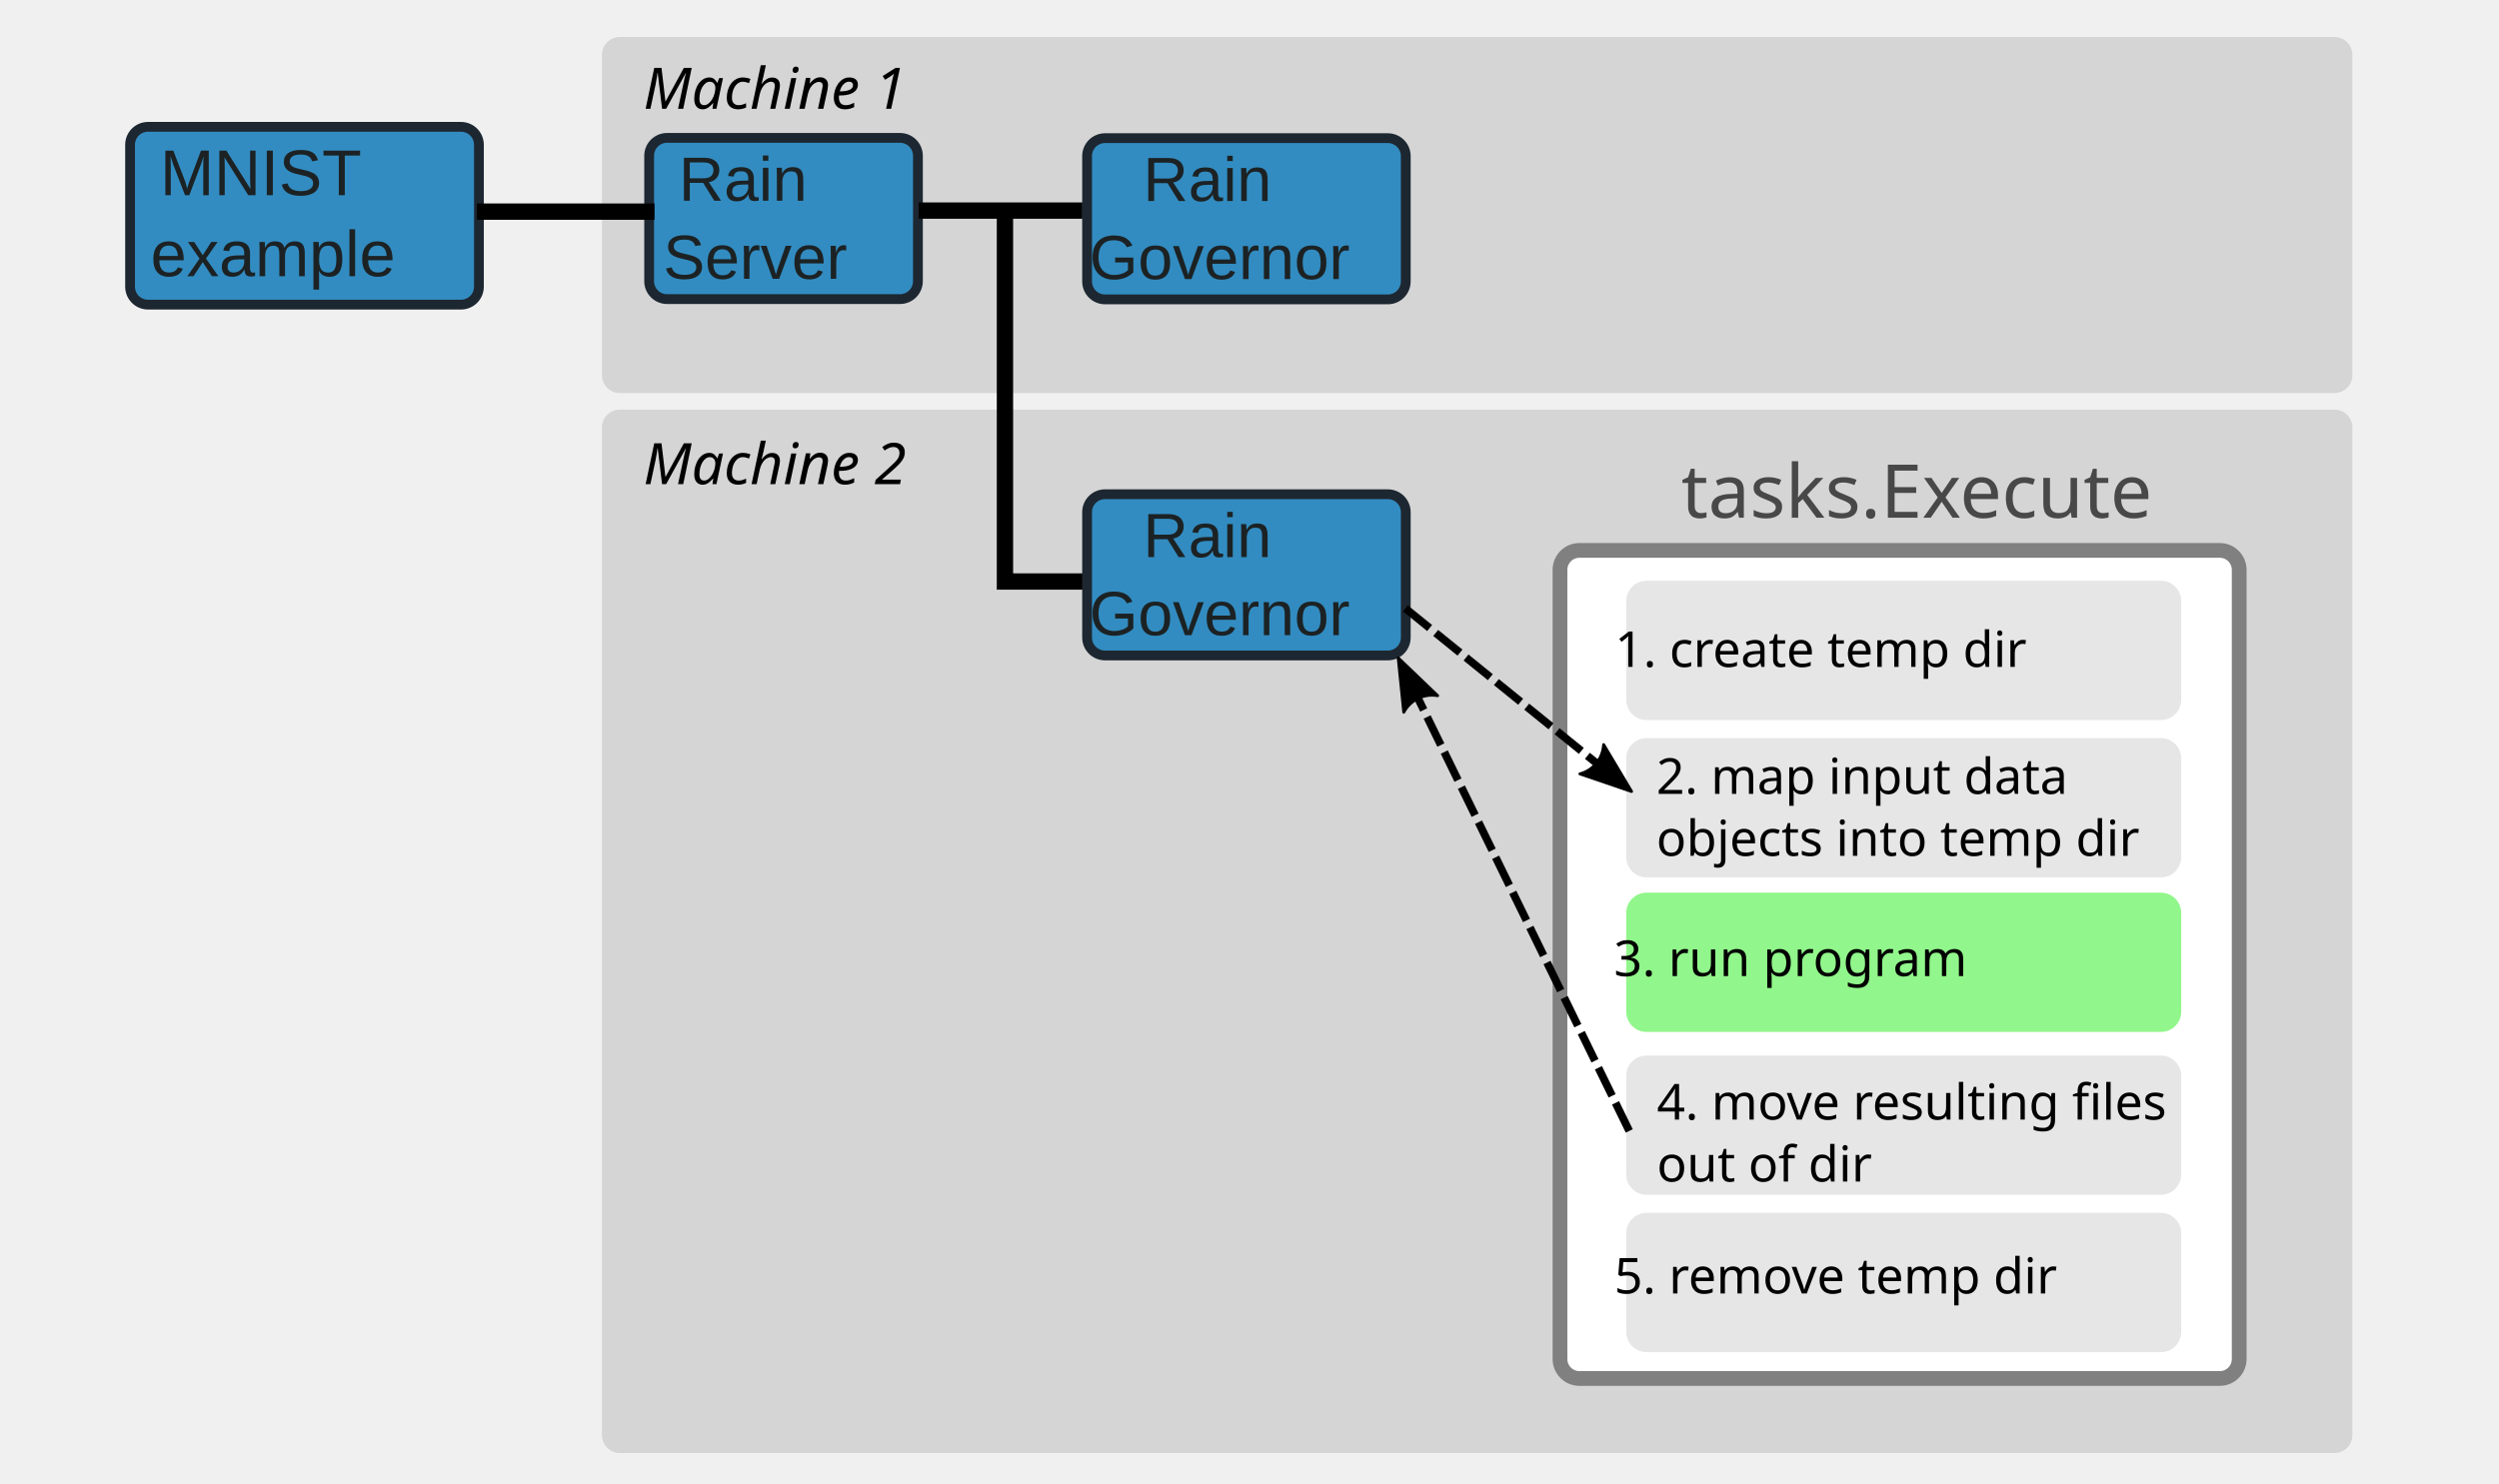
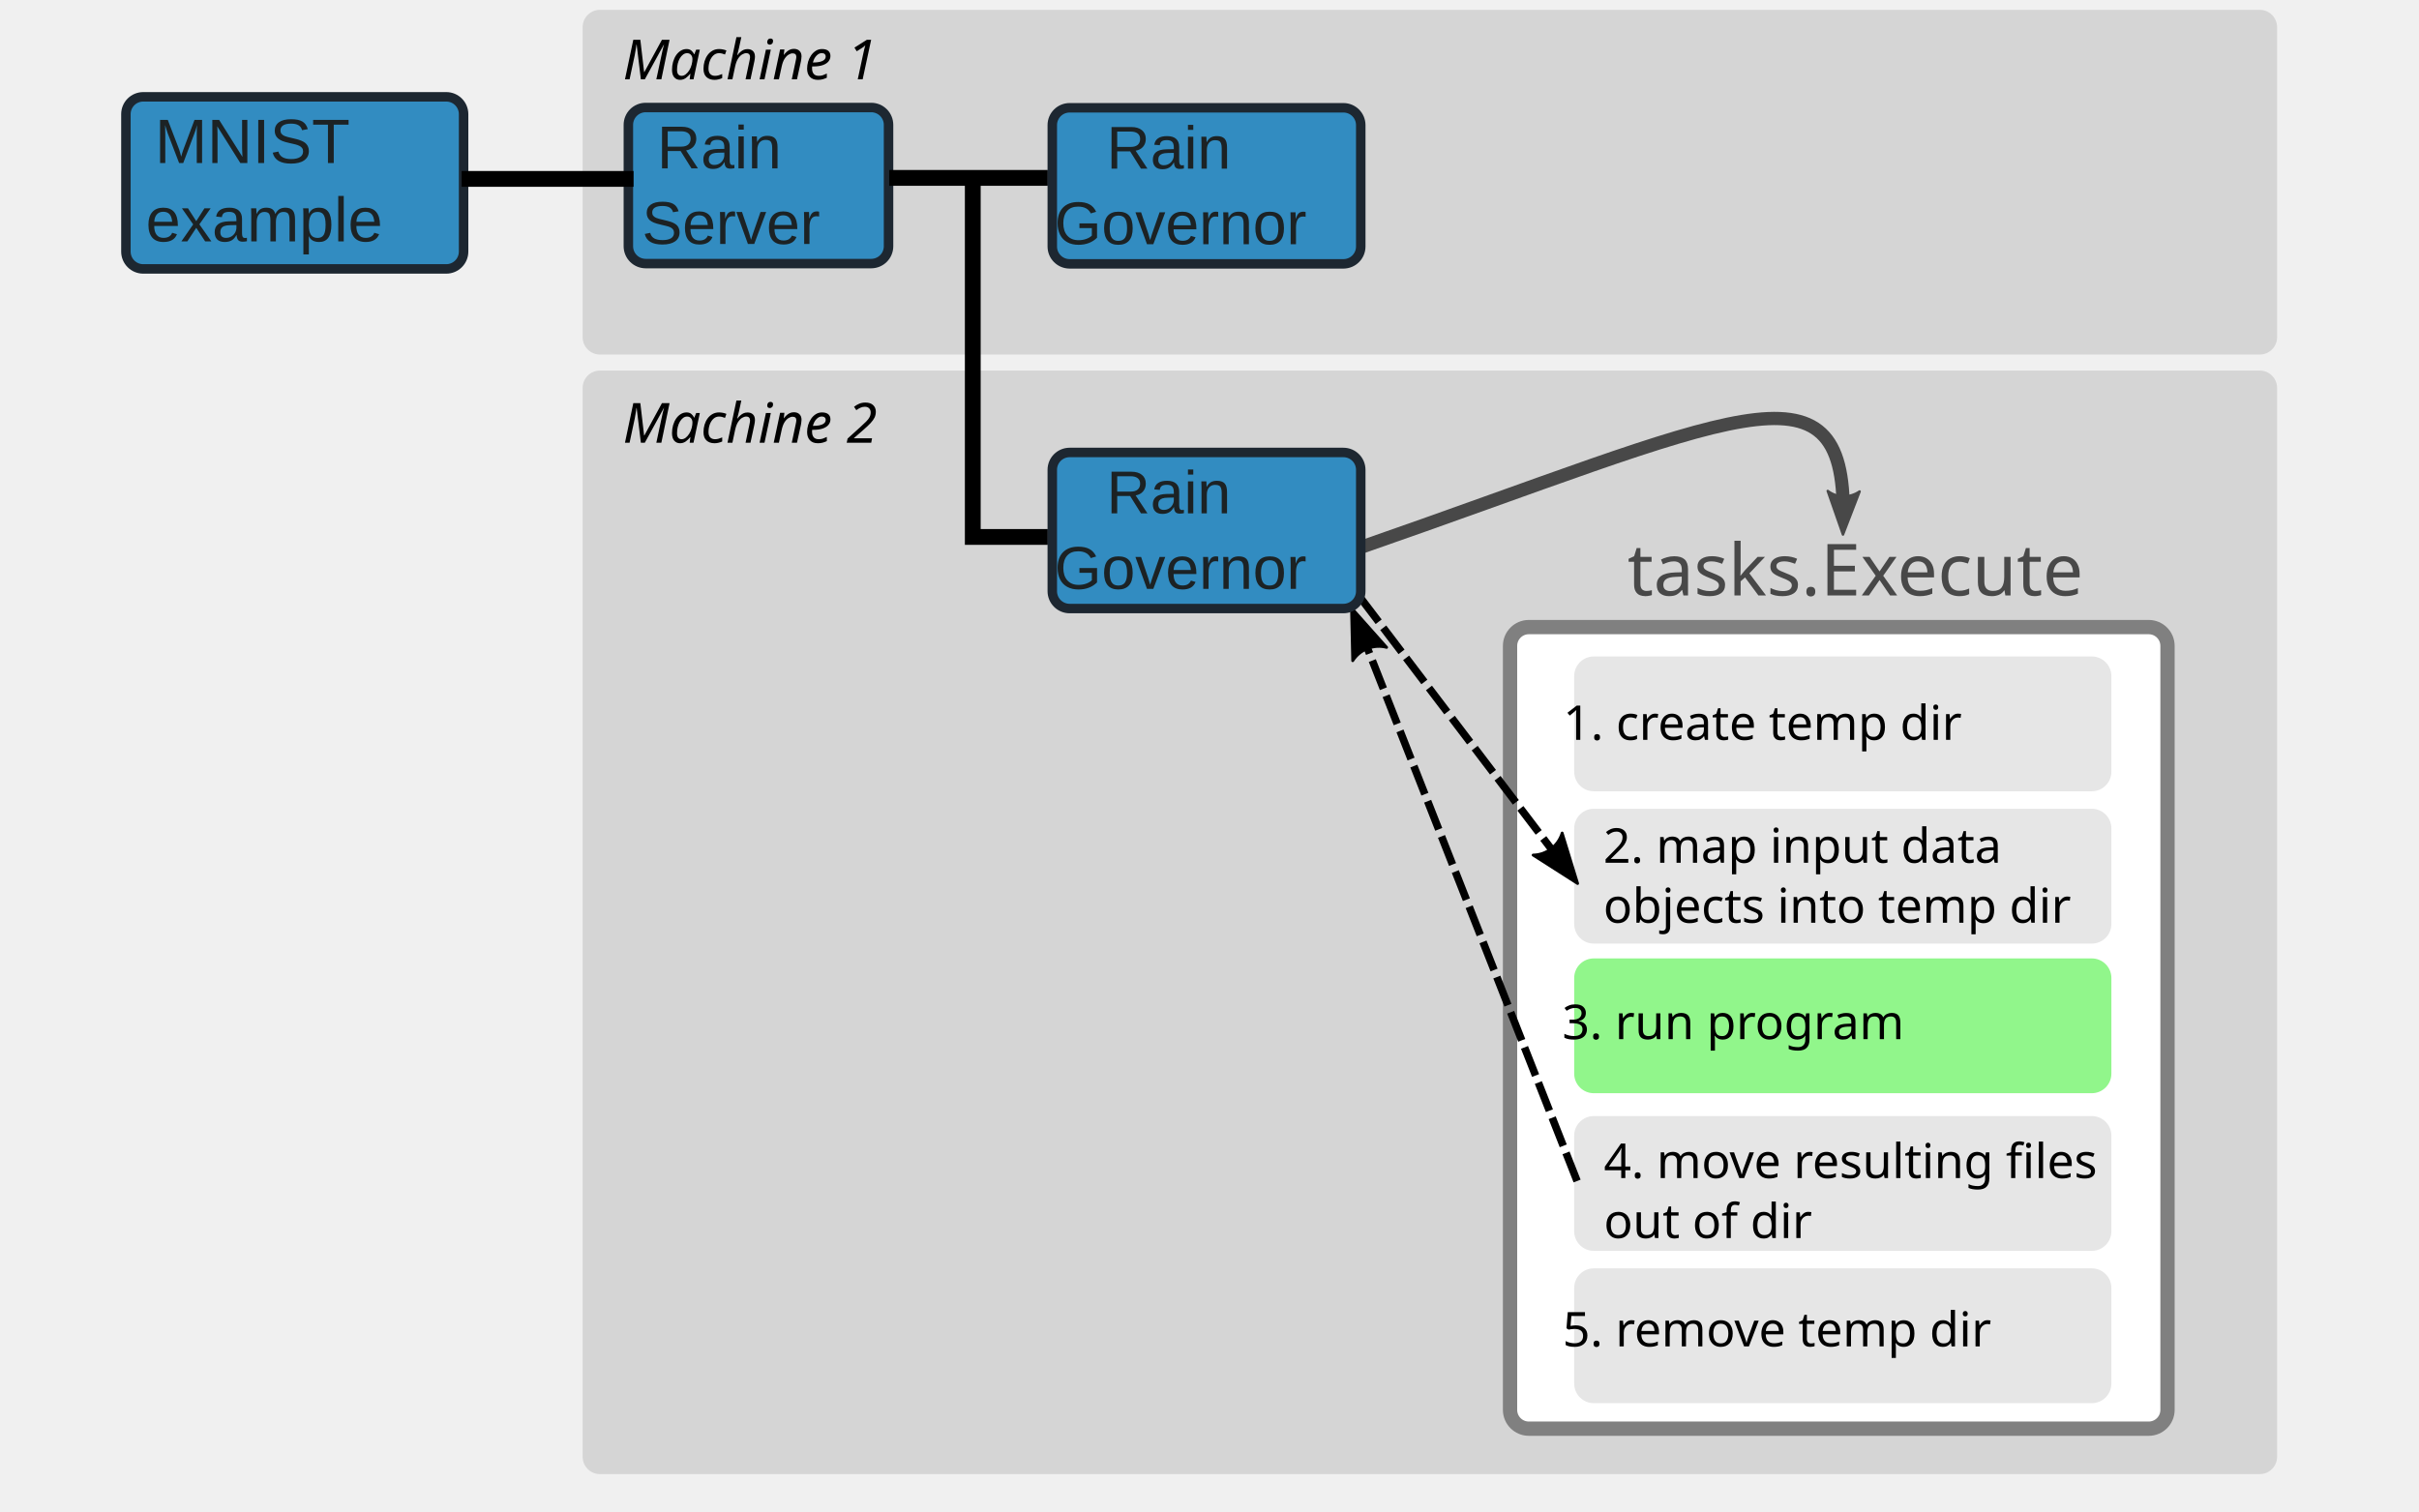
- <svg xmlns="http://www.w3.org/2000/svg" xmlns:xlink="http://www.w3.org/1999/xlink" width="640" height="380" id="svg4700" version="1.1" viewBox="0 0 640 380">
+ <svg xmlns="http://www.w3.org/2000/svg" xmlns:xlink="http://www.w3.org/1999/xlink" width="640" height="400" id="svg4700" version="1.1" viewBox="0 0 640 400">
  <defs id="defs4702">
-     <marker style="overflow:visible;" id="marker1686" refX="0.0" refY="0.0" orient="auto">
-       <path transform="scale(0.6) rotate(180) translate(0,0)" d="M 8.719,4.034 L -2.207,0.016 L 8.719,-4.002 C 6.973,-1.63 6.983,1.616 8.719,4.034 z " style="fill-rule:evenodd;stroke-width:0.625;stroke-linejoin:round;stroke:#000000;stroke-opacity:1;fill:#000000;fill-opacity:1" id="path1684" />
+     <marker style="overflow:visible;" id="marker5608" refX="0.0" refY="0.0" orient="auto">
+       <path transform="scale(0.3) rotate(180) translate(-2.3,0)" d="M 8.719,4.034 L -2.207,0.016 L 8.719,-4.002 C 6.973,-1.63 6.983,1.616 8.719,4.034 z " style="fill-rule:evenodd;stroke-width:0.625;stroke-linejoin:round;stroke:#484848;stroke-opacity:1;fill:#484848;fill-opacity:1" id="path5606" />
    </marker>
-     <marker orient="auto" refY="0.0" refX="0.0" id="Arrow2Mend" style="overflow:visible;">
-       <path id="path1411" style="fill-rule:evenodd;stroke-width:0.625;stroke-linejoin:round;stroke:#000000;stroke-opacity:1;fill:#000000;fill-opacity:1" d="M 8.719,4.034 L -2.207,0.016 L 8.719,-4.002 C 6.973,-1.63 6.983,1.616 8.719,4.034 z " transform="scale(0.6) rotate(180) translate(0,0)" />
+     <marker orient="auto" refY="0.0" refX="0.0" id="Arrow2Send" style="overflow:visible;">
+       <path id="path4932" style="fill-rule:evenodd;stroke-width:0.625;stroke-linejoin:round;stroke:#484848;stroke-opacity:1;fill:#484848;fill-opacity:1" d="M 8.719,4.034 L -2.207,0.016 L 8.719,-4.002 C 6.973,-1.63 6.983,1.616 8.719,4.034 z " transform="scale(0.3) rotate(180) translate(-2.3,0)" />
    </marker>
-     <marker orient="auto" refY="0.0" refX="0.0" id="marker1650" style="overflow:visible;">
-       <path id="path1399" d="M 0.0,0.0 L 5.0,-5.0 L -12.5,0.0 L 5.0,5.0 L 0.0,0.0 z " style="fill-rule:evenodd;stroke:#000000;stroke-width:1pt;stroke-opacity:1;fill:#000000;fill-opacity:1" transform="scale(0.2) rotate(180) translate(6,0)" />
+     <marker orient="auto" refY="0.0" refX="0.0" id="marker5162" style="overflow:visible;">
+       <path id="path4914" d="M 0.0,0.0 L 5.0,-5.0 L -12.5,0.0 L 5.0,5.0 L 0.0,0.0 z " style="fill-rule:evenodd;stroke:#000000;stroke-width:1pt;stroke-opacity:1;fill:#000000;fill-opacity:1" transform="scale(0.2) rotate(180) translate(6,0)" />
    </marker>
-     <marker orient="auto" refY="0.0" refX="0.0" id="marker1647" style="overflow:visible;">
-       <path id="path1405" style="fill-rule:evenodd;stroke-width:0.625;stroke-linejoin:round;stroke:#000000;stroke-opacity:1;fill:#000000;fill-opacity:1" d="M 8.719,4.034 L -2.207,0.016 L 8.719,-4.002 C 6.973,-1.63 6.983,1.616 8.719,4.034 z " transform="scale(1.1) rotate(180) translate(1,0)" />
+     <marker style="overflow:visible" id="marker1686" refX="0" refY="0" orient="auto">
+       <path transform="scale(-0.6)" d="M 8.719,4.034 -2.207,0.016 8.719,-4.002 c -1.745,2.372 -1.735,5.617 -6e-7,8.035 z" style="fill:#000000;fill-opacity:1;fill-rule:evenodd;stroke:#000000;stroke-width:0.625;stroke-linejoin:round;stroke-opacity:1" id="path1684" />
+     </marker>
+     <marker orient="auto" refY="0" refX="0" id="Arrow2Mend" style="overflow:visible">
+       <path id="path1411" style="fill:#000000;fill-opacity:1;fill-rule:evenodd;stroke:#000000;stroke-width:0.625;stroke-linejoin:round;stroke-opacity:1" d="M 8.719,4.034 -2.207,0.016 8.719,-4.002 c -1.745,2.372 -1.735,5.617 -6e-7,8.035 z" transform="scale(-0.6)" />
+     </marker>
+     <marker orient="auto" refY="0" refX="0" id="marker1650" style="overflow:visible">
+       <path id="path1399" d="M 0,0 5,-5 -12.5,0 5,5 Z" style="fill:#000000;fill-opacity:1;fill-rule:evenodd;stroke:#000000;stroke-width:1pt;stroke-opacity:1" transform="matrix(-0.2,0,0,-0.2,-1.2,0)" />
+     </marker>
+     <marker orient="auto" refY="0" refX="0" id="marker1647" style="overflow:visible">
+       <path id="path1405" style="fill:#000000;fill-opacity:1;fill-rule:evenodd;stroke:#000000;stroke-width:0.625;stroke-linejoin:round;stroke-opacity:1" d="M 8.719,4.034 -2.207,0.016 8.719,-4.002 c -1.745,2.372 -1.735,5.617 -6e-7,8.035 z" transform="matrix(-1.1,0,0,-1.1,-1.1,0)" />
    </marker>
    <marker style="overflow:visible" id="marker2656" refX="0" refY="0" orient="auto">
      <path transform="scale(-0.6)" d="M 8.719,4.034 -2.207,0.016 8.719,-4.002 c -1.745,2.372 -1.735,5.617 -6e-7,8.035 z" style="fill:#445500;fill-opacity:1;fill-rule:evenodd;stroke:#445500;stroke-width:0.625;stroke-linejoin:round;stroke-opacity:1" id="path2654" />
    </marker>
    <marker orient="auto" refY="0" refX="0" id="Arrow1Send" style="overflow:visible">
      <path id="path1935" d="M 0,0 5,-5 -12.5,0 5,5 Z" style="fill:#d4d73b;fill-opacity:1;fill-rule:evenodd;stroke:#d4d73b;stroke-width:1pt;stroke-opacity:1" transform="matrix(-0.2,0,0,-0.2,-1.2,0)" />
    </marker>
    <marker style="overflow:visible" id="marker9276" refX="0" refY="0" orient="auto">
      <path transform="matrix(-1.1,0,0,-1.1,-1.1,0)" d="M 8.719,4.034 -2.207,0.016 8.719,-4.002 c -1.745,2.372 -1.735,5.617 -6e-7,8.035 z" style="fill:#000000;fill-opacity:1;fill-rule:evenodd;stroke:#000000;stroke-width:0.625;stroke-linejoin:round;stroke-opacity:1" id="path9278" />
    </marker>
    <marker style="overflow:visible" id="marker9158" refX="0" refY="0" orient="auto">
      <path transform="matrix(1.1,0,0,1.1,1.1,0)" d="M 8.719,4.034 -2.207,0.016 8.719,-4.002 c -1.745,2.372 -1.735,5.617 -6e-7,8.035 z" style="fill:#000000;fill-opacity:1;fill-rule:evenodd;stroke:#000000;stroke-width:0.625;stroke-linejoin:round;stroke-opacity:1" id="path9160" />
    </marker>
    <marker orient="auto" refY="0" refX="0" id="marker9034" style="overflow:visible">
      <path id="path9036" style="fill:#000000;fill-opacity:1;fill-rule:evenodd;stroke:#000000;stroke-width:0.625;stroke-linejoin:round;stroke-opacity:1" d="M 8.719,4.034 -2.207,0.016 8.719,-4.002 c -1.745,2.372 -1.735,5.617 -6e-7,8.035 z" transform="matrix(-1.1,0,0,-1.1,-1.1,0)" />
    </marker>
    <marker orient="auto" refY="0" refX="0" id="marker8928" style="overflow:visible">
      <path id="path8930" style="fill:#000000;fill-opacity:1;fill-rule:evenodd;stroke:#000000;stroke-width:0.625;stroke-linejoin:round;stroke-opacity:1" d="M 8.719,4.034 -2.207,0.016 8.719,-4.002 c -1.745,2.372 -1.735,5.617 -6e-7,8.035 z" transform="matrix(1.1,0,0,1.1,1.1,0)" />
    </marker>
    <marker orient="auto" refY="0" refX="0" id="Arrow2Lend" style="overflow:visible">
      <path id="path8529" style="fill-rule:evenodd;stroke-width:0.625;stroke-linejoin:round" d="M 8.719,4.034 -2.207,0.016 8.719,-4.002 c -1.745,2.372 -1.735,5.617 -6e-7,8.035 z" transform="matrix(-1.1,0,0,-1.1,-1.1,0)" />
    </marker>
    <marker orient="auto" refY="0" refX="0" id="Arrow2Lstart" style="overflow:visible">
      <path id="path8526" style="fill-rule:evenodd;stroke-width:0.625;stroke-linejoin:round" d="M 8.719,4.034 -2.207,0.016 8.719,-4.002 c -1.745,2.372 -1.735,5.617 -6e-7,8.035 z" transform="matrix(1.1,0,0,1.1,1.1,0)" />
    </marker>
    <marker orient="auto" refY="0" refX="0" id="marker10401" style="overflow:visible">
      <path id="path10403" style="fill:#00222b;fill-opacity:1;fill-rule:evenodd;stroke:#00222b;stroke-width:0.625;stroke-linejoin:round;stroke-opacity:1" d="M 8.719,4.034 -2.207,0.016 8.719,-4.002 c -1.745,2.372 -1.735,5.617 -6e-7,8.035 z" transform="matrix(-1.1,0,0,-1.1,-1.1,0)" />
    </marker>
    <marker orient="auto" refY="0" refX="0" id="marker10307" style="overflow:visible">
      <path id="path10309" style="fill:#00222b;fill-opacity:1;fill-rule:evenodd;stroke:#00222b;stroke-width:0.625;stroke-linejoin:round;stroke-opacity:1" d="M 8.719,4.034 -2.207,0.016 8.719,-4.002 c -1.745,2.372 -1.735,5.617 -6e-7,8.035 z" transform="matrix(1.1,0,0,1.1,1.1,0)" />
    </marker>
    <marker style="overflow:visible" id="marker7927" refX="0" refY="0" orient="auto">
      <path transform="matrix(-1.1,0,0,-1.1,-1.1,0)" d="M 8.719,4.034 -2.207,0.016 8.719,-4.002 c -1.745,2.372 -1.735,5.617 -6e-7,8.035 z" style="fill:#00222b;fill-opacity:1;fill-rule:evenodd;stroke:#000000;stroke-width:0.625;stroke-linejoin:round;stroke-opacity:1" id="path7929" />
    </marker>
    <marker style="overflow:visible" id="marker7857" refX="0" refY="0" orient="auto">
      <path transform="matrix(1.1,0,0,1.1,1.1,0)" d="M 8.719,4.034 -2.207,0.016 8.719,-4.002 c -1.745,2.372 -1.735,5.617 -6e-7,8.035 z" style="fill:#00222b;fill-opacity:1;fill-rule:evenodd;stroke:#000000;stroke-width:0.625;stroke-linejoin:round;stroke-opacity:1" id="path7859" />
    </marker>
    <marker orient="auto" refY="0" refX="0" id="Arrow1Lstart" style="overflow:visible">
      <path id="path5308" d="M 0,0 5,-5 -12.5,0 5,5 Z" style="fill:#000000;fill-opacity:1;fill-rule:evenodd;stroke:#000000;stroke-width:1pt;stroke-opacity:1" transform="matrix(0.8,0,0,0.8,10,0)" />
    </marker>
    <marker orient="auto" refY="0" refX="0" id="Arrow1Lend" style="overflow:visible">
      <path id="path5311" d="M 0,0 5,-5 -12.5,0 5,5 Z" style="fill:#000000;fill-opacity:1;fill-rule:evenodd;stroke:#000000;stroke-width:1pt;stroke-opacity:1" transform="matrix(-0.8,0,0,-0.8,-10,0)" />
    </marker>
    <linearGradient id="linearGradient2795">
      <stop id="stop2797" offset="0" style="stop-color:#b8b8b8;stop-opacity:0.498;" />
      <stop id="stop2799" offset="1" style="stop-color:#7f7f7f;stop-opacity:0;" />
    </linearGradient>
    <linearGradient id="linearGradient2787">
      <stop id="stop2789" offset="0" style="stop-color:#7f7f7f;stop-opacity:0.5;" />
      <stop id="stop2791" offset="1" style="stop-color:#7f7f7f;stop-opacity:0;" />
    </linearGradient>
    <linearGradient id="linearGradient3676">
      <stop id="stop3678" offset="0" style="stop-color:#b2b2b2;stop-opacity:0.5;" />
      <stop id="stop3680" offset="1" style="stop-color:#b3b3b3;stop-opacity:0;" />
    </linearGradient>
    <linearGradient id="linearGradient3236">
      <stop id="stop3244" offset="0" style="stop-color:#f4f4f4;stop-opacity:1" />
      <stop id="stop3240" offset="1" style="stop-color:white;stop-opacity:1" />
    </linearGradient>
    <linearGradient id="linearGradient4671">
      <stop id="stop4673" offset="0" style="stop-color:#ffd43b;stop-opacity:1;" />
      <stop id="stop4675" offset="1" style="stop-color:#ffe873;stop-opacity:1" />
    </linearGradient>
    <linearGradient id="linearGradient4689">
      <stop id="stop4691" offset="0" style="stop-color:#5a9fd4;stop-opacity:1;" />
      <stop id="stop4693" offset="1" style="stop-color:#306998;stop-opacity:1;" />
    </linearGradient>
    <linearGradient gradientTransform="translate(100.2702,99.61116)" gradientUnits="userSpaceOnUse" xlink:href="#linearGradient4671" id="linearGradient2987" y2="144.757" x2="-65.309" y1="144.757" x1="224.24" />
    <linearGradient gradientTransform="translate(100.2702,99.61116)" gradientUnits="userSpaceOnUse" xlink:href="#linearGradient4689" id="linearGradient2990" y2="76.313" x2="26.67" y1="77.476" x1="172.942" />
    <linearGradient y2="144.757" x2="-65.309" y1="144.757" x1="224.24" gradientTransform="matrix(0.562541,0,0,0.567972,-11.5974,-7.60954)" gradientUnits="userSpaceOnUse" id="linearGradient2255" xlink:href="#linearGradient4671" />
    <linearGradient y2="76.313" x2="26.67" y1="76.176" x1="172.942" gradientTransform="matrix(0.562541,0,0,0.567972,-11.5974,-7.60954)" gradientUnits="userSpaceOnUse" id="linearGradient2258" xlink:href="#linearGradient4689" />
    <radialGradient gradientUnits="userSpaceOnUse" gradientTransform="matrix(1,0,0,0.177966,0,108.7434)" r="29.037" fy="132.286" fx="61.519" cy="132.286" cx="61.519" id="radialGradient2801" xlink:href="#linearGradient2795" />
    <clipPath clipPathUnits="userSpaceOnUse" id="clipPath5510-0">
      <path d="M 88,842 V 0 h 419 v 842 z" id="path5512-9" />
    </clipPath>
    <clipPath clipPathUnits="userSpaceOnUse" id="clipPath5516-3">
      <path d="M 501.068,259.433 C 470.993,254.924 438.395,208.801 430.874,159.379 v 0 c -8.382,-55.321 -1.805,-89.676 -1.805,-89.676 v 0 c 0,0 29.096,7.888 29.208,30.762 v 0 c 0.145,36.205 3.814,61.724 3.814,61.724 v 0 c 11.685,77.23 38.977,97.245 38.977,97.245 z M 328.822,132.267 c -82.024,0 -142.484,35.755 -183.173,81.967 v 0 C 162.04,136.192 248.345,76.46 341.227,76.46 v 0 c 7.56,-0.076 15.193,0.048 21.929,0.369 v 0 l 20.611,-60.323 c 2.666,-7.631 6.82,-12.508 14.118,-12.529 v 0 c 4.924,-0.027 7.472,-0.042 7.472,-0.042 v 0 c 0.596,32.607 4.508,150.836 4.508,150.836 v 0 c -17.426,-11.071 -47.336,-22.504 -81.043,-22.504" id="path5518-6" />
    </clipPath>
    <clipPath clipPathUnits="userSpaceOnUse" id="clipPath5522-0">
      <path d="M 0,0 H 595 V 842 H 0 Z" id="path5524-6" />
    </clipPath>
    <linearGradient x1="0" y1="0" x2="1" y2="0" gradientUnits="userSpaceOnUse" gradientTransform="matrix(0,-255.4957,255.4957,0,323.337,259.4056)" spreadMethod="pad" id="linearGradient5528">
      <stop style="stop-opacity:1;stop-color:#00b2ef" offset="0" id="stop5530" />
      <stop style="stop-opacity:1;stop-color:#0058a9" offset="1" id="stop5532" />
    </linearGradient>
    <clipPath clipPathUnits="userSpaceOnUse" id="clipPath5540-1">
      <path d="M 88,842 V 0 h 419 v 842 z" id="path5542-8" />
    </clipPath>
    <clipPath clipPathUnits="userSpaceOnUse" id="clipPath5546-7">
      <path d="M 508.016,842 V 0 H 88 v 842 z" id="path5548-92" />
    </clipPath>
    <clipPath clipPathUnits="userSpaceOnUse" id="clipPath5552-0">
      <path d="M 0,0 H 595 V 842 H 0 Z" id="path5554-2" />
    </clipPath>
  </defs>
-   <g id="layer1" transform="translate(0,-100)">
-     <rect id="rect1728" width="448.306" height="91.217" x="154.149" y="109.476" rx="4.589" ry="4.589" style="fill:#d5d5d5;fill-opacity:1" />
-     <rect style="color:#000000;display:inline;overflow:visible;visibility:visible;opacity:1;fill:#328cc1;fill-opacity:1;stroke:#1d2731;stroke-width:2.508;stroke-linecap:butt;stroke-linejoin:miter;stroke-miterlimit:4;stroke-dasharray:none;stroke-dashoffset:0;stroke-opacity:1;marker:none;enable-background:accumulate" id="rect9523" width="68.836" height="41.302" x="166.248" y="135.321" ry="4.589" rx="4.589" />
-     <text id="text9525" y="151.426" x="201.218" style="font-style:normal;font-variant:normal;font-weight:normal;font-stretch:normal;line-height:0%;font-family:sans-serif;-inkscape-font-specification:sans-serif;text-align:center;letter-spacing:0px;word-spacing:0px;text-anchor:middle;fill:#1c2224;fill-opacity:1;stroke:none;stroke-width:1.048px;stroke-linecap:butt;stroke-linejoin:miter;stroke-opacity:1" xml:space="preserve">
-       <tspan y="151.426" x="201.218" id="tspan9527" style="font-style:normal;font-variant:normal;font-weight:normal;font-stretch:normal;font-size:16px;line-height:1.25;font-family:Arial;-inkscape-font-specification:Arial;text-align:center;text-anchor:middle;stroke-width:1.048px">Rain</tspan>
-       <tspan y="171.426" x="201.218" style="font-style:normal;font-variant:normal;font-weight:normal;font-stretch:normal;font-size:16px;line-height:1.25;font-family:Arial;-inkscape-font-specification:Arial;text-align:center;text-anchor:middle;stroke-width:1.048px" id="tspan4815">Server</tspan>
+   <g id="layer1" transform="translate(0,-80)">
+     <rect id="rect1728" width="448.306" height="91.217" x="154.149" y="82.606" rx="4.589" ry="4.589" style="fill:#d5d5d5;fill-opacity:1" />
+     <rect style="color:#000000;display:inline;overflow:visible;visibility:visible;opacity:1;fill:#328cc1;fill-opacity:1;stroke:#1d2731;stroke-width:2.508;stroke-linecap:butt;stroke-linejoin:miter;stroke-miterlimit:4;stroke-dasharray:none;stroke-dashoffset:0;stroke-opacity:1;marker:none;enable-background:accumulate" id="rect9523" width="68.836" height="41.302" x="166.248" y="108.451" ry="4.589" rx="4.589" />
+     <text id="text9525" y="124.556" x="201.218" style="font-style:normal;font-variant:normal;font-weight:normal;font-stretch:normal;line-height:0%;font-family:sans-serif;-inkscape-font-specification:sans-serif;text-align:center;letter-spacing:0px;word-spacing:0px;text-anchor:middle;fill:#1c2224;fill-opacity:1;stroke:none;stroke-width:1.048px;stroke-linecap:butt;stroke-linejoin:miter;stroke-opacity:1" xml:space="preserve">
+       <tspan y="124.556" x="201.218" id="tspan9527" style="font-style:normal;font-variant:normal;font-weight:normal;font-stretch:normal;font-size:16px;line-height:1.25;font-family:Arial;-inkscape-font-specification:Arial;text-align:center;text-anchor:middle;stroke-width:1.048px">Rain</tspan>
+       <tspan y="144.556" x="201.218" style="font-style:normal;font-variant:normal;font-weight:normal;font-stretch:normal;font-size:16px;line-height:1.25;font-family:Arial;-inkscape-font-specification:Arial;text-align:center;text-anchor:middle;stroke-width:1.048px" id="tspan4815">Server</tspan>
    </text>
-     <path style="fill:none;fill-rule:evenodd;stroke:#000000;stroke-width:4.18;stroke-linecap:butt;stroke-linejoin:miter;stroke-miterlimit:4;stroke-dasharray:none;stroke-opacity:1" d="m 235.278,153.948 h 41.941" id="path9531" />
-     <rect style="color:#000000;display:inline;overflow:visible;visibility:visible;opacity:1;fill:#328cc1;fill-opacity:1;stroke:#1d2731;stroke-width:2.508;stroke-linecap:butt;stroke-linejoin:miter;stroke-miterlimit:4;stroke-dasharray:none;stroke-dashoffset:0;stroke-opacity:1;marker:none;enable-background:accumulate" id="rect9455" width="81.614" height="41.302" x="278.405" y="135.393" ry="4.589" rx="4.589" />
-     <text id="text9457" y="151.498" x="320.143" style="font-style:normal;font-variant:normal;font-weight:normal;font-stretch:normal;line-height:0%;font-family:Ubuntu;-inkscape-font-specification:Ubuntu;text-align:center;letter-spacing:0px;word-spacing:0px;text-anchor:middle;fill:#1c2224;fill-opacity:1;stroke:none;stroke-width:1.048px;stroke-linecap:butt;stroke-linejoin:miter;stroke-opacity:1" xml:space="preserve">
-       <tspan y="151.498" x="320.143" id="tspan9459" style="font-style:normal;font-variant:normal;font-weight:normal;font-stretch:normal;font-size:16px;line-height:1.25;font-family:Arial;-inkscape-font-specification:Arial;text-align:center;text-anchor:middle;stroke-width:1.048px">Rain</tspan>
-       <tspan y="171.498" x="320.143" style="font-style:normal;font-variant:normal;font-weight:normal;font-stretch:normal;font-size:16px;line-height:1.25;font-family:Arial;-inkscape-font-specification:Arial;text-align:center;text-anchor:middle;stroke-width:1.048px" id="tspan4817">Governor</tspan>
+     <path style="fill:none;fill-rule:evenodd;stroke:#000000;stroke-width:4.18;stroke-linecap:butt;stroke-linejoin:miter;stroke-miterlimit:4;stroke-dasharray:none;stroke-opacity:1" d="m 235.278,127.077 h 41.941" id="path9531" />
+     <rect style="color:#000000;display:inline;overflow:visible;visibility:visible;opacity:1;fill:#328cc1;fill-opacity:1;stroke:#1d2731;stroke-width:2.508;stroke-linecap:butt;stroke-linejoin:miter;stroke-miterlimit:4;stroke-dasharray:none;stroke-dashoffset:0;stroke-opacity:1;marker:none;enable-background:accumulate" id="rect9455" width="81.614" height="41.302" x="278.405" y="108.523" ry="4.589" rx="4.589" />
+     <text id="text9457" y="124.628" x="320.143" style="font-style:normal;font-variant:normal;font-weight:normal;font-stretch:normal;line-height:0%;font-family:Ubuntu;-inkscape-font-specification:Ubuntu;text-align:center;letter-spacing:0px;word-spacing:0px;text-anchor:middle;fill:#1c2224;fill-opacity:1;stroke:none;stroke-width:1.048px;stroke-linecap:butt;stroke-linejoin:miter;stroke-opacity:1" xml:space="preserve">
+       <tspan y="124.628" x="320.143" id="tspan9459" style="font-style:normal;font-variant:normal;font-weight:normal;font-stretch:normal;font-size:16px;line-height:1.25;font-family:Arial;-inkscape-font-specification:Arial;text-align:center;text-anchor:middle;stroke-width:1.048px">Rain</tspan>
+       <tspan y="144.628" x="320.143" style="font-style:normal;font-variant:normal;font-weight:normal;font-stretch:normal;font-size:16px;line-height:1.25;font-family:Arial;-inkscape-font-specification:Arial;text-align:center;text-anchor:middle;stroke-width:1.048px" id="tspan4817">Governor</tspan>
    </text>
-     <rect rx="4.589" ry="4.589" y="132.492" x="33.312" height="45.544" width="89.342" id="rect1696" style="color:#000000;display:inline;overflow:visible;visibility:visible;opacity:1;fill:#328cc1;fill-opacity:1;stroke:#1d2731;stroke-width:2.508;stroke-linecap:butt;stroke-linejoin:miter;stroke-miterlimit:4;stroke-dasharray:none;stroke-dashoffset:0;stroke-opacity:1;marker:none;enable-background:accumulate" />
-     <text xml:space="preserve" style="font-style:normal;font-variant:normal;font-weight:normal;font-stretch:normal;line-height:0%;font-family:sans-serif;-inkscape-font-specification:sans-serif;text-align:center;letter-spacing:0px;word-spacing:0px;text-anchor:middle;fill:#1c2224;fill-opacity:1;stroke:none;stroke-width:1.048px;stroke-linecap:butt;stroke-linejoin:miter;stroke-opacity:1" x="77.724" y="150.012" id="text1700">
-       <tspan style="font-style:normal;font-variant:normal;font-weight:normal;font-stretch:normal;font-size:16.591px;line-height:1.25;font-family:Arial;-inkscape-font-specification:Arial;text-align:center;text-anchor:middle;stroke-width:1.048px" id="tspan1698" x="77.724" y="150.012">MNIST</tspan>
-       <tspan style="font-style:normal;font-variant:normal;font-weight:normal;font-stretch:normal;font-size:16.591px;line-height:1.25;font-family:Arial;-inkscape-font-specification:Arial;text-align:center;text-anchor:middle;stroke-width:1.048px" x="77.724" y="170.751" id="tspan1704">example</tspan>
+     <rect rx="4.589" ry="4.589" y="105.622" x="33.312" height="45.544" width="89.342" id="rect1696" style="color:#000000;display:inline;overflow:visible;visibility:visible;opacity:1;fill:#328cc1;fill-opacity:1;stroke:#1d2731;stroke-width:2.508;stroke-linecap:butt;stroke-linejoin:miter;stroke-miterlimit:4;stroke-dasharray:none;stroke-dashoffset:0;stroke-opacity:1;marker:none;enable-background:accumulate" />
+     <text xml:space="preserve" style="font-style:normal;font-variant:normal;font-weight:normal;font-stretch:normal;line-height:0%;font-family:sans-serif;-inkscape-font-specification:sans-serif;text-align:center;letter-spacing:0px;word-spacing:0px;text-anchor:middle;fill:#1c2224;fill-opacity:1;stroke:none;stroke-width:1.048px;stroke-linecap:butt;stroke-linejoin:miter;stroke-opacity:1" x="77.724" y="123.142" id="text1700">
+       <tspan style="font-style:normal;font-variant:normal;font-weight:normal;font-stretch:normal;font-size:16.591px;line-height:1.25;font-family:Arial;-inkscape-font-specification:Arial;text-align:center;text-anchor:middle;stroke-width:1.048px" id="tspan1698" x="77.724" y="123.142">MNIST</tspan>
+       <tspan style="font-style:normal;font-variant:normal;font-weight:normal;font-stretch:normal;font-size:16.591px;line-height:1.25;font-family:Arial;-inkscape-font-specification:Arial;text-align:center;text-anchor:middle;stroke-width:1.048px" x="77.724" y="143.881" id="tspan1704">example</tspan>
    </text>
-     <path id="path1702" d="m 122.141,154.213 h 45.476" style="fill:none;fill-rule:evenodd;stroke:#000000;stroke-width:4.18;stroke-linecap:butt;stroke-linejoin:miter;stroke-miterlimit:4;stroke-dasharray:none;stroke-opacity:1" />
-     <rect style="fill:#d5d5d5;fill-opacity:1" ry="4.589" rx="4.589" y="204.935" x="154.149" height="267.286" width="448.306" id="rect1730" />
-     <rect rx="4.589" ry="4.589" y="226.609" x="278.405" height="41.302" width="81.614" id="rect1722" style="color:#000000;display:inline;overflow:visible;visibility:visible;opacity:1;fill:#328cc1;fill-opacity:1;stroke:#1d2731;stroke-width:2.508;stroke-linecap:butt;stroke-linejoin:miter;stroke-miterlimit:4;stroke-dasharray:none;stroke-dashoffset:0;stroke-opacity:1;marker:none;enable-background:accumulate" />
-     <text xml:space="preserve" style="font-style:italic;font-variant:normal;font-weight:normal;font-stretch:normal;line-height:0%;font-family:sans-serif;-inkscape-font-specification:'sans-serif Italic';letter-spacing:0px;word-spacing:0px;fill:#000000;fill-opacity:1;stroke:none" x="164.756" y="127.861" id="text1896">
-       <tspan id="tspan1894" x="164.756" y="127.861" style="font-style:italic;font-variant:normal;font-weight:normal;font-stretch:normal;font-size:14.667px;line-height:1.25;font-family:sans-serif;-inkscape-font-specification:'sans-serif Italic'">Machine 1</tspan>
+     <path id="path1702" d="m 122.141,127.343 h 45.476" style="fill:none;fill-rule:evenodd;stroke:#000000;stroke-width:4.18;stroke-linecap:butt;stroke-linejoin:miter;stroke-miterlimit:4;stroke-dasharray:none;stroke-opacity:1" />
+     <rect style="fill:#d5d5d5;fill-opacity:1" ry="4.589" rx="4.589" y="178.065" x="154.149" height="292.035" width="448.306" id="rect1730" />
+     <text xml:space="preserve" style="font-style:italic;font-variant:normal;font-weight:normal;font-stretch:normal;line-height:0%;font-family:sans-serif;-inkscape-font-specification:'sans-serif Italic';letter-spacing:0px;word-spacing:0px;fill:#000000;fill-opacity:1;stroke:none" x="164.756" y="100.991" id="text1896">
+       <tspan id="tspan1894" x="164.756" y="100.991" style="font-style:italic;font-variant:normal;font-weight:normal;font-stretch:normal;font-size:14.667px;line-height:1.25;font-family:sans-serif;-inkscape-font-specification:'sans-serif Italic'">Machine 1</tspan>
    </text>
-     <text id="text1900" y="224.027" x="164.756" style="font-style:italic;font-variant:normal;font-weight:normal;font-stretch:normal;line-height:0%;font-family:sans-serif;-inkscape-font-specification:'sans-serif Italic';letter-spacing:0px;word-spacing:0px;fill:#000000;fill-opacity:1;stroke:none" xml:space="preserve">
-       <tspan style="font-style:italic;font-variant:normal;font-weight:normal;font-stretch:normal;font-size:14.667px;line-height:1.25;font-family:sans-serif;-inkscape-font-specification:'sans-serif Italic'" y="224.027" x="164.756" id="tspan1898">Machine 2</tspan>
+     <text id="text1900" y="197.157" x="164.756" style="font-style:italic;font-variant:normal;font-weight:normal;font-stretch:normal;line-height:0%;font-family:sans-serif;-inkscape-font-specification:'sans-serif Italic';letter-spacing:0px;word-spacing:0px;fill:#000000;fill-opacity:1;stroke:none" xml:space="preserve">
+       <tspan style="font-style:italic;font-variant:normal;font-weight:normal;font-stretch:normal;font-size:14.667px;line-height:1.25;font-family:sans-serif;-inkscape-font-specification:'sans-serif Italic'" y="197.157" x="164.756" id="tspan1898">Machine 2</tspan>
    </text>
-     <path id="path1906" d="m 257.37,153.948 v 95.017 h 19.849" style="fill:none;fill-rule:evenodd;stroke:#000000;stroke-width:4.18;stroke-linecap:butt;stroke-linejoin:miter;stroke-miterlimit:4;stroke-dasharray:none;stroke-opacity:1" />
-     <text xml:space="preserve" style="font-style:normal;font-variant:normal;font-weight:normal;font-stretch:normal;line-height:0%;font-family:Ubuntu;-inkscape-font-specification:Ubuntu;text-align:center;letter-spacing:0px;word-spacing:0px;text-anchor:middle;fill:#1c2224;fill-opacity:1;stroke:none;stroke-width:1.048px;stroke-linecap:butt;stroke-linejoin:miter;stroke-opacity:1" x="320.143" y="242.715" id="text4823">
-       <tspan style="font-style:normal;font-variant:normal;font-weight:normal;font-stretch:normal;font-size:16px;line-height:1.25;font-family:Arial;-inkscape-font-specification:Arial;text-align:center;text-anchor:middle;stroke-width:1.048px" id="tspan4819" x="320.143" y="242.715">Rain</tspan>
-       <tspan id="tspan4821" style="font-style:normal;font-variant:normal;font-weight:normal;font-stretch:normal;font-size:16px;line-height:1.25;font-family:Arial;-inkscape-font-specification:Arial;text-align:center;text-anchor:middle;stroke-width:1.048px" x="320.143" y="262.715">Governor</tspan>
+     <path id="path1906" d="m 257.37,127.077 v 95.017 h 19.849" style="fill:none;fill-rule:evenodd;stroke:#000000;stroke-width:4.18;stroke-linecap:butt;stroke-linejoin:miter;stroke-miterlimit:4;stroke-dasharray:none;stroke-opacity:1" />
+     <rect style="color:#000000;display:inline;overflow:visible;visibility:visible;opacity:1;fill:#ffffff;fill-opacity:1;stroke:#808080;stroke-width:3.78;stroke-linecap:butt;stroke-linejoin:miter;stroke-miterlimit:4;stroke-dasharray:none;stroke-dashoffset:0;stroke-opacity:1;marker:none;enable-background:accumulate" id="rect1352" width="173.948" height="212.132" x="399.515" y="245.948" rx="4.978" ry="4.978" />
+     <path style="fill:none;fill-rule:evenodd;stroke:#484848;stroke-width:3.5;stroke-linecap:butt;stroke-linejoin:miter;stroke-miterlimit:4;stroke-dasharray:none;stroke-dashoffset:0;stroke-opacity:1;marker-end:url(#Arrow2Send)" d="m 358.966,225.215 c 99.702,-34.648 129.401,-52.326 128.693,-8.485" id="path1382-7" />
+     <text xml:space="preserve" style="font-style:normal;font-variant:normal;font-weight:normal;font-stretch:normal;font-size:19.038px;line-height:125%;font-family:Ubuntu;-inkscape-font-specification:Ubuntu;letter-spacing:0px;word-spacing:0px;fill:#484848;fill-opacity:1;stroke:none;stroke-width:0.68px;stroke-linecap:butt;stroke-linejoin:miter;stroke-opacity:1" x="430.584" y="237.579" id="text1356">
+       <tspan id="tspan1354" x="430.584" y="237.579" style="fill:#484848;fill-opacity:1;stroke-width:0.68px">tasks.Execute</tspan>
    </text>
-     <rect style="color:#000000;display:inline;overflow:visible;visibility:visible;opacity:1;fill:#ffffff;fill-opacity:1;stroke:#808080;stroke-width:3.78;stroke-linecap:butt;stroke-linejoin:miter;stroke-miterlimit:4;stroke-dasharray:none;stroke-dashoffset:0;stroke-opacity:1;marker:none;enable-background:accumulate" id="rect1352" width="173.948" height="212.132" x="399.515" y="240.998" rx="4.978" ry="4.978" />
-     <text xml:space="preserve" style="font-style:normal;font-variant:normal;font-weight:normal;font-stretch:normal;font-size:19.038px;line-height:125%;font-family:Ubuntu;-inkscape-font-specification:Ubuntu;letter-spacing:0px;word-spacing:0px;fill:#484848;fill-opacity:1;stroke:none;stroke-width:0.68px;stroke-linecap:butt;stroke-linejoin:miter;stroke-opacity:1" x="430.584" y="232.629" id="text1356">
-       <tspan id="tspan1354" x="430.584" y="232.629" style="fill:#484848;fill-opacity:1;stroke-width:0.68px">tasks.Execute</tspan>
+     <rect ry="5.185" rx="5.185" y="253.726" x="416.486" height="35.674" width="142.128" id="rect1364" style="color:#000000;display:inline;overflow:visible;visibility:visible;opacity:1;fill:#e6e6e6;fill-opacity:1;stroke:none;stroke-width:3.936;stroke-linecap:butt;stroke-linejoin:miter;stroke-miterlimit:4;stroke-dasharray:none;stroke-dashoffset:0;stroke-opacity:1;marker:none;enable-background:accumulate" />
+     <text id="text1368" y="275.793" x="474.561" style="font-style:normal;font-variant:normal;font-weight:normal;font-stretch:normal;font-size:12.699px;line-height:125%;font-family:Ubuntu;-inkscape-font-specification:Ubuntu;text-align:center;letter-spacing:0px;word-spacing:0px;text-anchor:middle;fill:#000000;fill-opacity:1;stroke:none;stroke-width:0.454px;stroke-linecap:butt;stroke-linejoin:miter;stroke-opacity:1" xml:space="preserve">
+       <tspan style="text-align:center;text-anchor:middle;stroke-width:0.454px" y="275.793" x="474.561" id="tspan1370">1. create temp dir</tspan>
    </text>
-     <rect ry="5.185" rx="5.185" y="248.776" x="416.486" height="35.674" width="142.128" id="rect1364" style="color:#000000;display:inline;overflow:visible;visibility:visible;opacity:1;fill:#e6e6e6;fill-opacity:1;stroke:none;stroke-width:3.936;stroke-linecap:butt;stroke-linejoin:miter;stroke-miterlimit:4;stroke-dasharray:none;stroke-dashoffset:0;stroke-opacity:1;marker:none;enable-background:accumulate" />
-     <text id="text1368" y="270.844" x="474.561" style="font-style:normal;font-variant:normal;font-weight:normal;font-stretch:normal;font-size:12.699px;line-height:125%;font-family:Ubuntu;-inkscape-font-specification:Ubuntu;text-align:center;letter-spacing:0px;word-spacing:0px;text-anchor:middle;fill:#000000;fill-opacity:1;stroke:none;stroke-width:0.454px;stroke-linecap:butt;stroke-linejoin:miter;stroke-opacity:1" xml:space="preserve">
-       <tspan style="text-align:center;text-anchor:middle;stroke-width:0.454px" y="270.844" x="474.561" id="tspan1370">1. create temp dir</tspan>
+     <rect style="color:#000000;display:inline;overflow:visible;visibility:visible;opacity:1;fill:#e6e6e6;fill-opacity:1;stroke:none;stroke-width:3.936;stroke-linecap:butt;stroke-linejoin:miter;stroke-miterlimit:4;stroke-dasharray:none;stroke-dashoffset:0;stroke-opacity:1;marker:none;enable-background:accumulate" id="rect1372" width="142.128" height="35.674" x="416.486" y="294.031" rx="5.185" ry="5.185" />
+     <text xml:space="preserve" style="font-style:normal;font-variant:normal;font-weight:normal;font-stretch:normal;font-size:12.699px;line-height:125%;font-family:Ubuntu;-inkscape-font-specification:Ubuntu;text-align:start;letter-spacing:0px;word-spacing:0px;text-anchor:start;fill:#000000;fill-opacity:1;stroke:none;stroke-width:0.454px;stroke-linecap:butt;stroke-linejoin:miter;stroke-opacity:1" x="424.187" y="308.32" id="text1378">
+       <tspan id="tspan1374" x="424.187" y="308.32" style="text-align:start;text-anchor:start;stroke-width:0.454px">2. map input data </tspan>
+       <tspan id="tspan1376" x="424.187" y="324.194" style="text-align:start;text-anchor:start;stroke-width:0.454px">objects into temp dir</tspan>
    </text>
-     <rect style="color:#000000;display:inline;overflow:visible;visibility:visible;opacity:1;fill:#e6e6e6;fill-opacity:1;stroke:none;stroke-width:3.936;stroke-linecap:butt;stroke-linejoin:miter;stroke-miterlimit:4;stroke-dasharray:none;stroke-dashoffset:0;stroke-opacity:1;marker:none;enable-background:accumulate" id="rect1372" width="142.128" height="35.674" x="416.486" y="289.081" rx="5.185" ry="5.185" />
-     <text xml:space="preserve" style="font-style:normal;font-variant:normal;font-weight:normal;font-stretch:normal;font-size:12.699px;line-height:125%;font-family:Ubuntu;-inkscape-font-specification:Ubuntu;text-align:start;letter-spacing:0px;word-spacing:0px;text-anchor:start;fill:#000000;fill-opacity:1;stroke:none;stroke-width:0.454px;stroke-linecap:butt;stroke-linejoin:miter;stroke-opacity:1" x="424.187" y="303.37" id="text1378">
-       <tspan id="tspan1374" x="424.187" y="303.37" style="text-align:start;text-anchor:start;stroke-width:0.454px">2. map input data </tspan>
-       <tspan id="tspan1376" x="424.187" y="319.244" style="text-align:start;text-anchor:start;stroke-width:0.454px">objects into temp dir</tspan>
+     <path style="fill:none;fill-rule:evenodd;stroke:#000000;stroke-width:2;stroke-linecap:butt;stroke-linejoin:miter;stroke-miterlimit:4;stroke-dasharray:8, 2;stroke-dashoffset:0;stroke-opacity:1;marker-end:url(#Arrow2Mend)" d="m 359.917,238.169 55.861,73.539" id="path1382" />
+     <rect ry="5.185" rx="5.185" y="333.629" x="416.486" height="35.674" width="142.128" id="rect1654" style="color:#000000;display:inline;overflow:visible;visibility:visible;opacity:1;fill:#91f68b;fill-opacity:1;stroke:none;stroke-width:3.936;stroke-linecap:butt;stroke-linejoin:miter;stroke-miterlimit:4;stroke-dasharray:none;stroke-dashoffset:0;stroke-opacity:1;marker:none;enable-background:accumulate" />
+     <text id="text1660" y="354.989" x="466.809" style="font-style:normal;font-variant:normal;font-weight:normal;font-stretch:normal;font-size:12.699px;line-height:125%;font-family:Ubuntu;-inkscape-font-specification:Ubuntu;text-align:center;letter-spacing:0px;word-spacing:0px;text-anchor:middle;fill:#000000;fill-opacity:1;stroke:none;stroke-width:0.454px;stroke-linecap:butt;stroke-linejoin:miter;stroke-opacity:1" xml:space="preserve">
+       <tspan style="text-align:center;text-anchor:middle;stroke-width:0.454px" y="354.989" x="466.809" id="tspan1658">3. run program</tspan>
    </text>
-     <path style="fill:none;fill-rule:evenodd;stroke:#000000;stroke-width:2;stroke-linecap:butt;stroke-linejoin:miter;stroke-miterlimit:4;stroke-dasharray:8, 2;stroke-dashoffset:0;stroke-opacity:1;marker-end:url(#Arrow2Mend)" d="m 359.917,255.847 55.861,45.255" id="path1382" />
-     <rect ry="5.185" rx="5.185" y="328.679" x="416.486" height="35.674" width="142.128" id="rect1654" style="color:#000000;display:inline;overflow:visible;visibility:visible;opacity:1;fill:#91f68b;fill-opacity:1;stroke:none;stroke-width:3.936;stroke-linecap:butt;stroke-linejoin:miter;stroke-miterlimit:4;stroke-dasharray:none;stroke-dashoffset:0;stroke-opacity:1;marker:none;enable-background:accumulate" />
-     <text id="text1660" y="350.039" x="466.809" style="font-style:normal;font-variant:normal;font-weight:normal;font-stretch:normal;font-size:12.699px;line-height:125%;font-family:Ubuntu;-inkscape-font-specification:Ubuntu;text-align:center;letter-spacing:0px;word-spacing:0px;text-anchor:middle;fill:#000000;fill-opacity:1;stroke:none;stroke-width:0.454px;stroke-linecap:butt;stroke-linejoin:miter;stroke-opacity:1" xml:space="preserve">
-       <tspan style="text-align:center;text-anchor:middle;stroke-width:0.454px" y="350.039" x="466.809" id="tspan1658">3. run program</tspan>
+     <rect style="color:#000000;display:inline;overflow:visible;visibility:visible;opacity:1;fill:#e6e6e6;fill-opacity:1;stroke:none;stroke-width:3.936;stroke-linecap:butt;stroke-linejoin:miter;stroke-miterlimit:4;stroke-dasharray:none;stroke-dashoffset:0;stroke-opacity:1;marker:none;enable-background:accumulate" id="rect1664" width="142.128" height="35.674" x="416.486" y="375.348" rx="5.185" ry="5.185" />
+     <text xml:space="preserve" style="font-style:normal;font-variant:normal;font-weight:normal;font-stretch:normal;font-size:12.699px;line-height:125%;font-family:Ubuntu;-inkscape-font-specification:Ubuntu;text-align:start;letter-spacing:0px;word-spacing:0px;text-anchor:start;fill:#000000;fill-opacity:1;stroke:none;stroke-width:0.454px;stroke-linecap:butt;stroke-linejoin:miter;stroke-opacity:1" x="424.326" y="391.759" id="text1668">
+       <tspan id="tspan1666" x="424.326" y="391.759" style="text-align:start;text-anchor:start;stroke-width:0.454px">4. move resulting files</tspan>
+       <tspan x="424.326" y="407.632" style="text-align:start;text-anchor:start;stroke-width:0.454px" id="tspan1678">out of dir</tspan>
    </text>
-     <rect style="color:#000000;display:inline;overflow:visible;visibility:visible;opacity:1;fill:#e6e6e6;fill-opacity:1;stroke:none;stroke-width:3.936;stroke-linecap:butt;stroke-linejoin:miter;stroke-miterlimit:4;stroke-dasharray:none;stroke-dashoffset:0;stroke-opacity:1;marker:none;enable-background:accumulate" id="rect1664" width="142.128" height="35.674" x="416.486" y="370.398" rx="5.185" ry="5.185" />
-     <text xml:space="preserve" style="font-style:normal;font-variant:normal;font-weight:normal;font-stretch:normal;font-size:12.699px;line-height:125%;font-family:Ubuntu;-inkscape-font-specification:Ubuntu;text-align:start;letter-spacing:0px;word-spacing:0px;text-anchor:start;fill:#000000;fill-opacity:1;stroke:none;stroke-width:0.454px;stroke-linecap:butt;stroke-linejoin:miter;stroke-opacity:1" x="424.326" y="386.809" id="text1668">
-       <tspan id="tspan1666" x="424.326" y="386.809" style="text-align:start;text-anchor:start;stroke-width:0.454px">4. move resulting files</tspan>
-       <tspan x="424.326" y="402.683" style="text-align:start;text-anchor:start;stroke-width:0.454px" id="tspan1678">out of dir</tspan>
+     <rect ry="5.185" rx="5.185" y="415.653" x="416.486" height="35.674" width="142.128" id="rect1670" style="color:#000000;display:inline;overflow:visible;visibility:visible;opacity:1;fill:#e6e6e6;fill-opacity:1;stroke:none;stroke-width:3.936;stroke-linecap:butt;stroke-linejoin:miter;stroke-miterlimit:4;stroke-dasharray:none;stroke-dashoffset:0;stroke-opacity:1;marker:none;enable-background:accumulate" />
+     <text id="text1676" y="436.306" x="478.389" style="font-style:normal;font-variant:normal;font-weight:normal;font-stretch:normal;font-size:12.699px;line-height:125%;font-family:Ubuntu;-inkscape-font-specification:Ubuntu;text-align:center;letter-spacing:0px;word-spacing:0px;text-anchor:middle;fill:#000000;fill-opacity:1;stroke:none;stroke-width:0.454px;stroke-linecap:butt;stroke-linejoin:miter;stroke-opacity:1" xml:space="preserve">
+       <tspan style="text-align:center;text-anchor:middle;stroke-width:0.454px" y="436.306" x="478.389" id="tspan1674">5. remove temp dir</tspan>
    </text>
-     <rect ry="5.185" rx="5.185" y="410.703" x="416.486" height="35.674" width="142.128" id="rect1670" style="color:#000000;display:inline;overflow:visible;visibility:visible;opacity:1;fill:#e6e6e6;fill-opacity:1;stroke:none;stroke-width:3.936;stroke-linecap:butt;stroke-linejoin:miter;stroke-miterlimit:4;stroke-dasharray:none;stroke-dashoffset:0;stroke-opacity:1;marker:none;enable-background:accumulate" />
-     <text id="text1676" y="431.357" x="478.389" style="font-style:normal;font-variant:normal;font-weight:normal;font-stretch:normal;font-size:12.699px;line-height:125%;font-family:Ubuntu;-inkscape-font-specification:Ubuntu;text-align:center;letter-spacing:0px;word-spacing:0px;text-anchor:middle;fill:#000000;fill-opacity:1;stroke:none;stroke-width:0.454px;stroke-linecap:butt;stroke-linejoin:miter;stroke-opacity:1" xml:space="preserve">
-       <tspan style="text-align:center;text-anchor:middle;stroke-width:0.454px" y="431.357" x="478.389" id="tspan1674">5. remove temp dir</tspan>
+     <path id="path1682" d="M 417.253,392.538 358.563,243.339" style="fill:none;fill-rule:evenodd;stroke:#000000;stroke-width:2;stroke-linecap:butt;stroke-linejoin:miter;stroke-miterlimit:4;stroke-dasharray:8, 2;stroke-dashoffset:0;stroke-opacity:1;marker-end:url(#marker1686)" />
+     <rect rx="4.589" ry="4.589" y="199.739" x="278.405" height="41.302" width="81.614" id="rect1722" style="color:#000000;display:inline;overflow:visible;visibility:visible;opacity:1;fill:#328cc1;fill-opacity:1;stroke:#1d2731;stroke-width:2.508;stroke-linecap:butt;stroke-linejoin:miter;stroke-miterlimit:4;stroke-dasharray:none;stroke-dashoffset:0;stroke-opacity:1;marker:none;enable-background:accumulate" />
+     <text xml:space="preserve" style="font-style:normal;font-variant:normal;font-weight:normal;font-stretch:normal;line-height:0%;font-family:Ubuntu;-inkscape-font-specification:Ubuntu;text-align:center;letter-spacing:0px;word-spacing:0px;text-anchor:middle;fill:#1c2224;fill-opacity:1;stroke:none;stroke-width:1.048px;stroke-linecap:butt;stroke-linejoin:miter;stroke-opacity:1" x="320.143" y="215.845" id="text4823">
+       <tspan style="font-style:normal;font-variant:normal;font-weight:normal;font-stretch:normal;font-size:16px;line-height:1.25;font-family:Arial;-inkscape-font-specification:Arial;text-align:center;text-anchor:middle;stroke-width:1.048px" id="tspan4819" x="320.143" y="215.845">Rain</tspan>
+       <tspan id="tspan4821" style="font-style:normal;font-variant:normal;font-weight:normal;font-stretch:normal;font-size:16px;line-height:1.25;font-family:Arial;-inkscape-font-specification:Arial;text-align:center;text-anchor:middle;stroke-width:1.048px" x="320.143" y="235.845">Governor</tspan>
    </text>
-     <path id="path1682" d="M 417.253,389.71 359.27,270.916" style="fill:none;fill-rule:evenodd;stroke:#000000;stroke-width:2;stroke-linecap:butt;stroke-linejoin:miter;stroke-miterlimit:4;stroke-dasharray:8, 2;stroke-dashoffset:0;stroke-opacity:1;marker-end:url(#marker1686)" />
  </g>
  <style id="style2">.st0{fill:#da291c}</style>
</svg>
